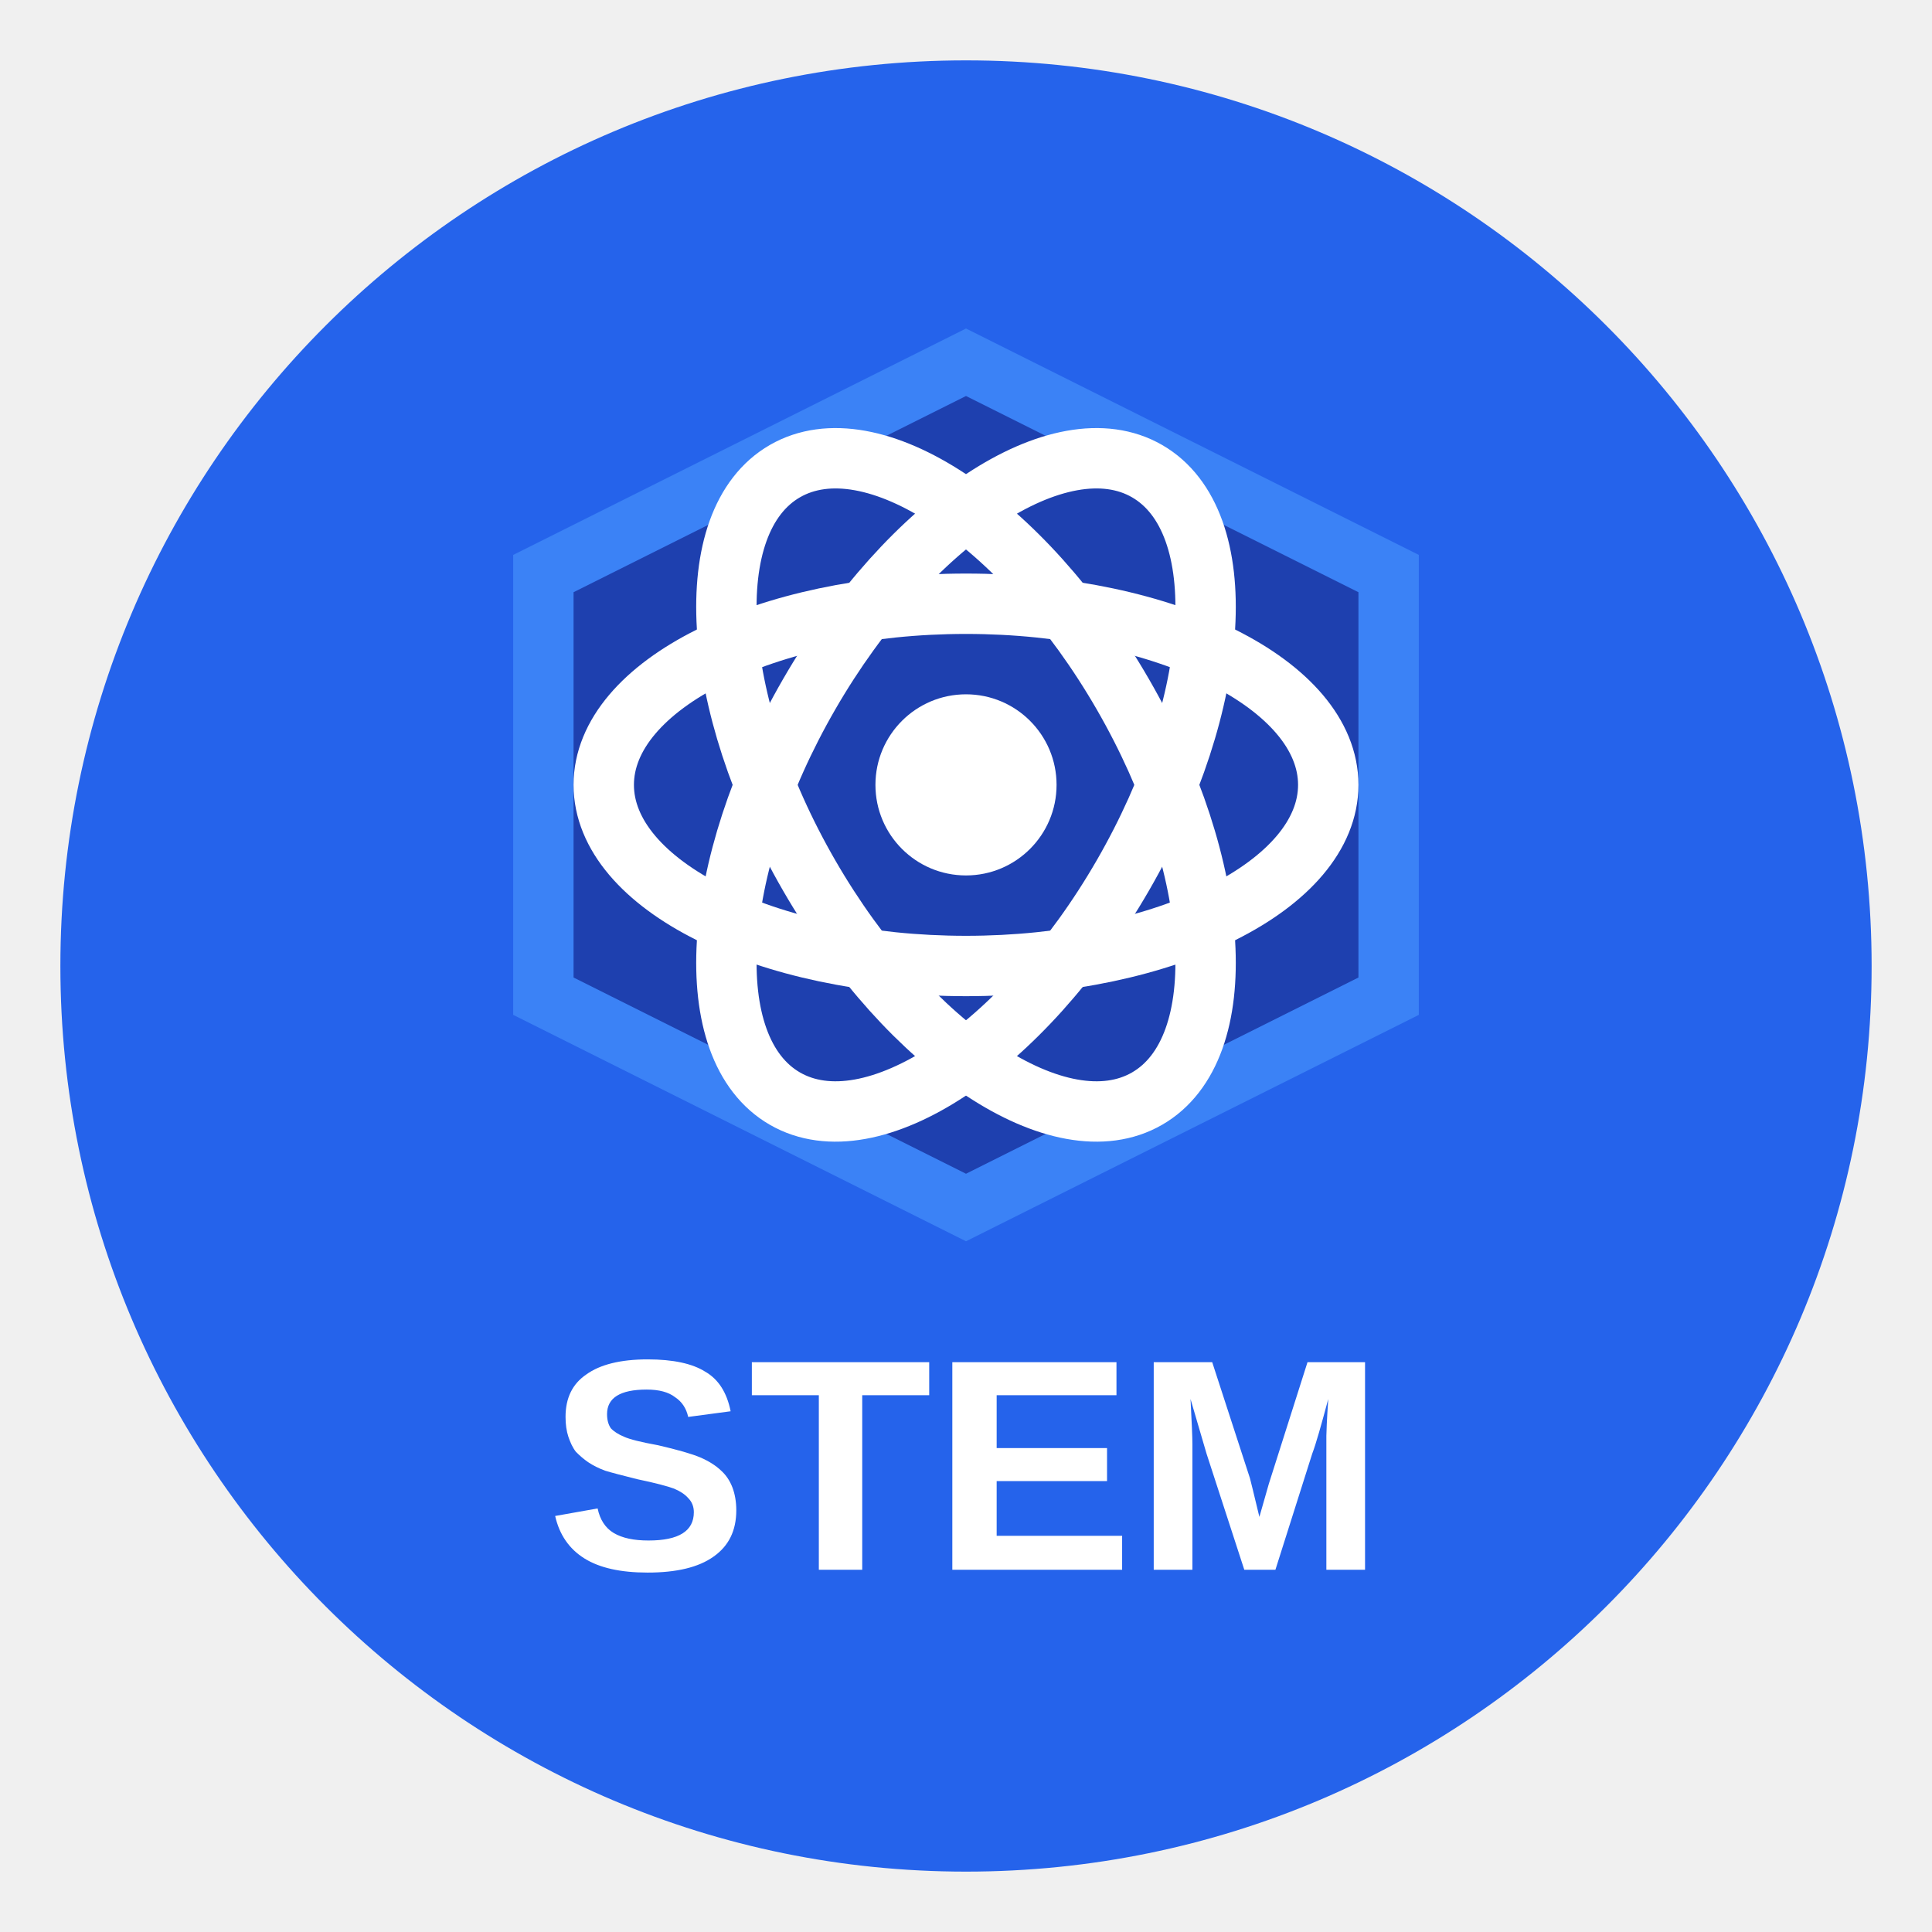
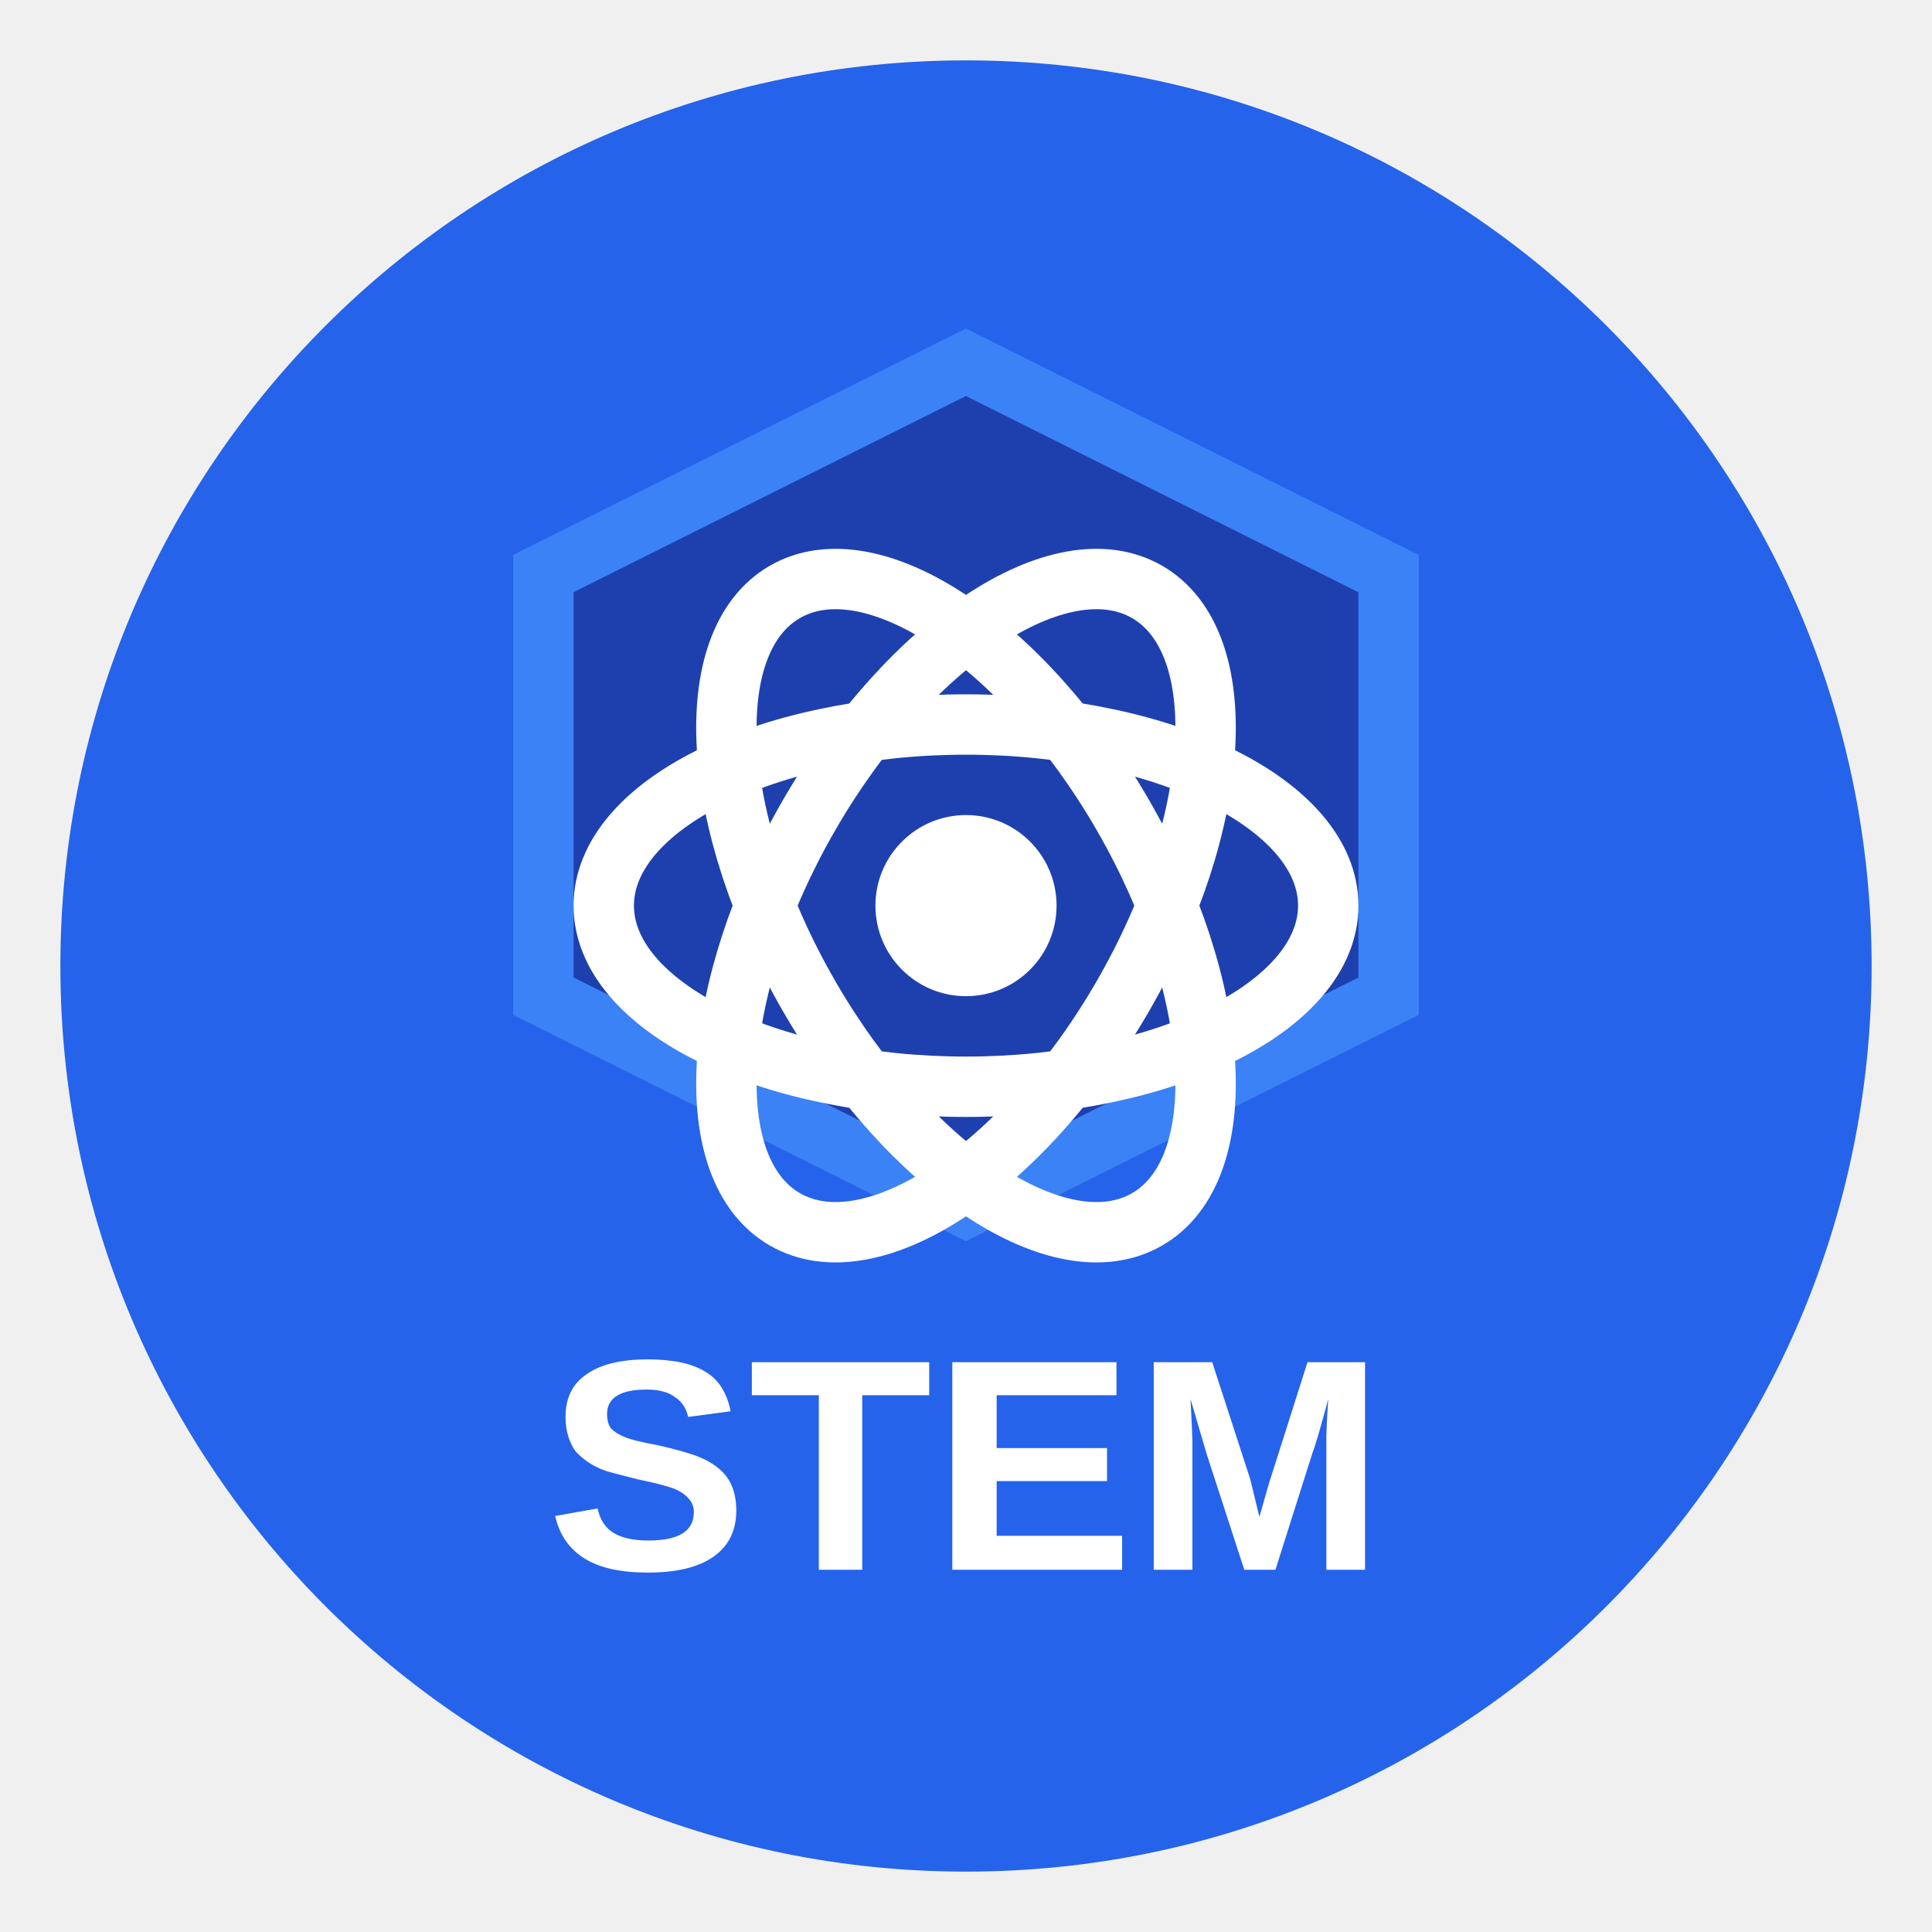
<svg xmlns="http://www.w3.org/2000/svg" width="32" height="32" viewBox="0 0 32 32" fill="none">
  <circle cx="16" cy="16" r="15" fill="#2563eb" />
  <path d="M16 6 L23 9.5 L23 16.5 L16 20 L9 16.5 L9 9.5 Z" fill="#1e40af" stroke="#3b82f6" stroke-width="1" />
-   <circle cx="16" cy="13" r="1.5" fill="white" />
-   <ellipse cx="16" cy="13" rx="6" ry="3" stroke="white" stroke-width="1" fill="none" transform="rotate(0 16 13)" />
-   <ellipse cx="16" cy="13" rx="6" ry="3" stroke="white" stroke-width="1" fill="none" transform="rotate(60 16 13)" />
-   <ellipse cx="16" cy="13" rx="6" ry="3" stroke="white" stroke-width="1" fill="none" transform="rotate(-60 16 13)" />
+   <circle cx="16" cy="15" r="1.5" fill="white" />
+   <ellipse cx="16" cy="15" rx="6" ry="3" stroke="white" stroke-width="1" fill="none" transform="rotate(0 16 15)" />
+   <ellipse cx="16" cy="15" rx="6" ry="3" stroke="white" stroke-width="1" fill="none" transform="rotate(60 16 15)" />
+   <ellipse cx="16" cy="15" rx="6" ry="3" stroke="white" stroke-width="1" fill="none" transform="rotate(-60 16 15)" />
  <text x="16" y="26" font-family="Arial, sans-serif" font-size="5" font-weight="bold" fill="white" text-anchor="middle">
    STEM
  </text>
</svg>
